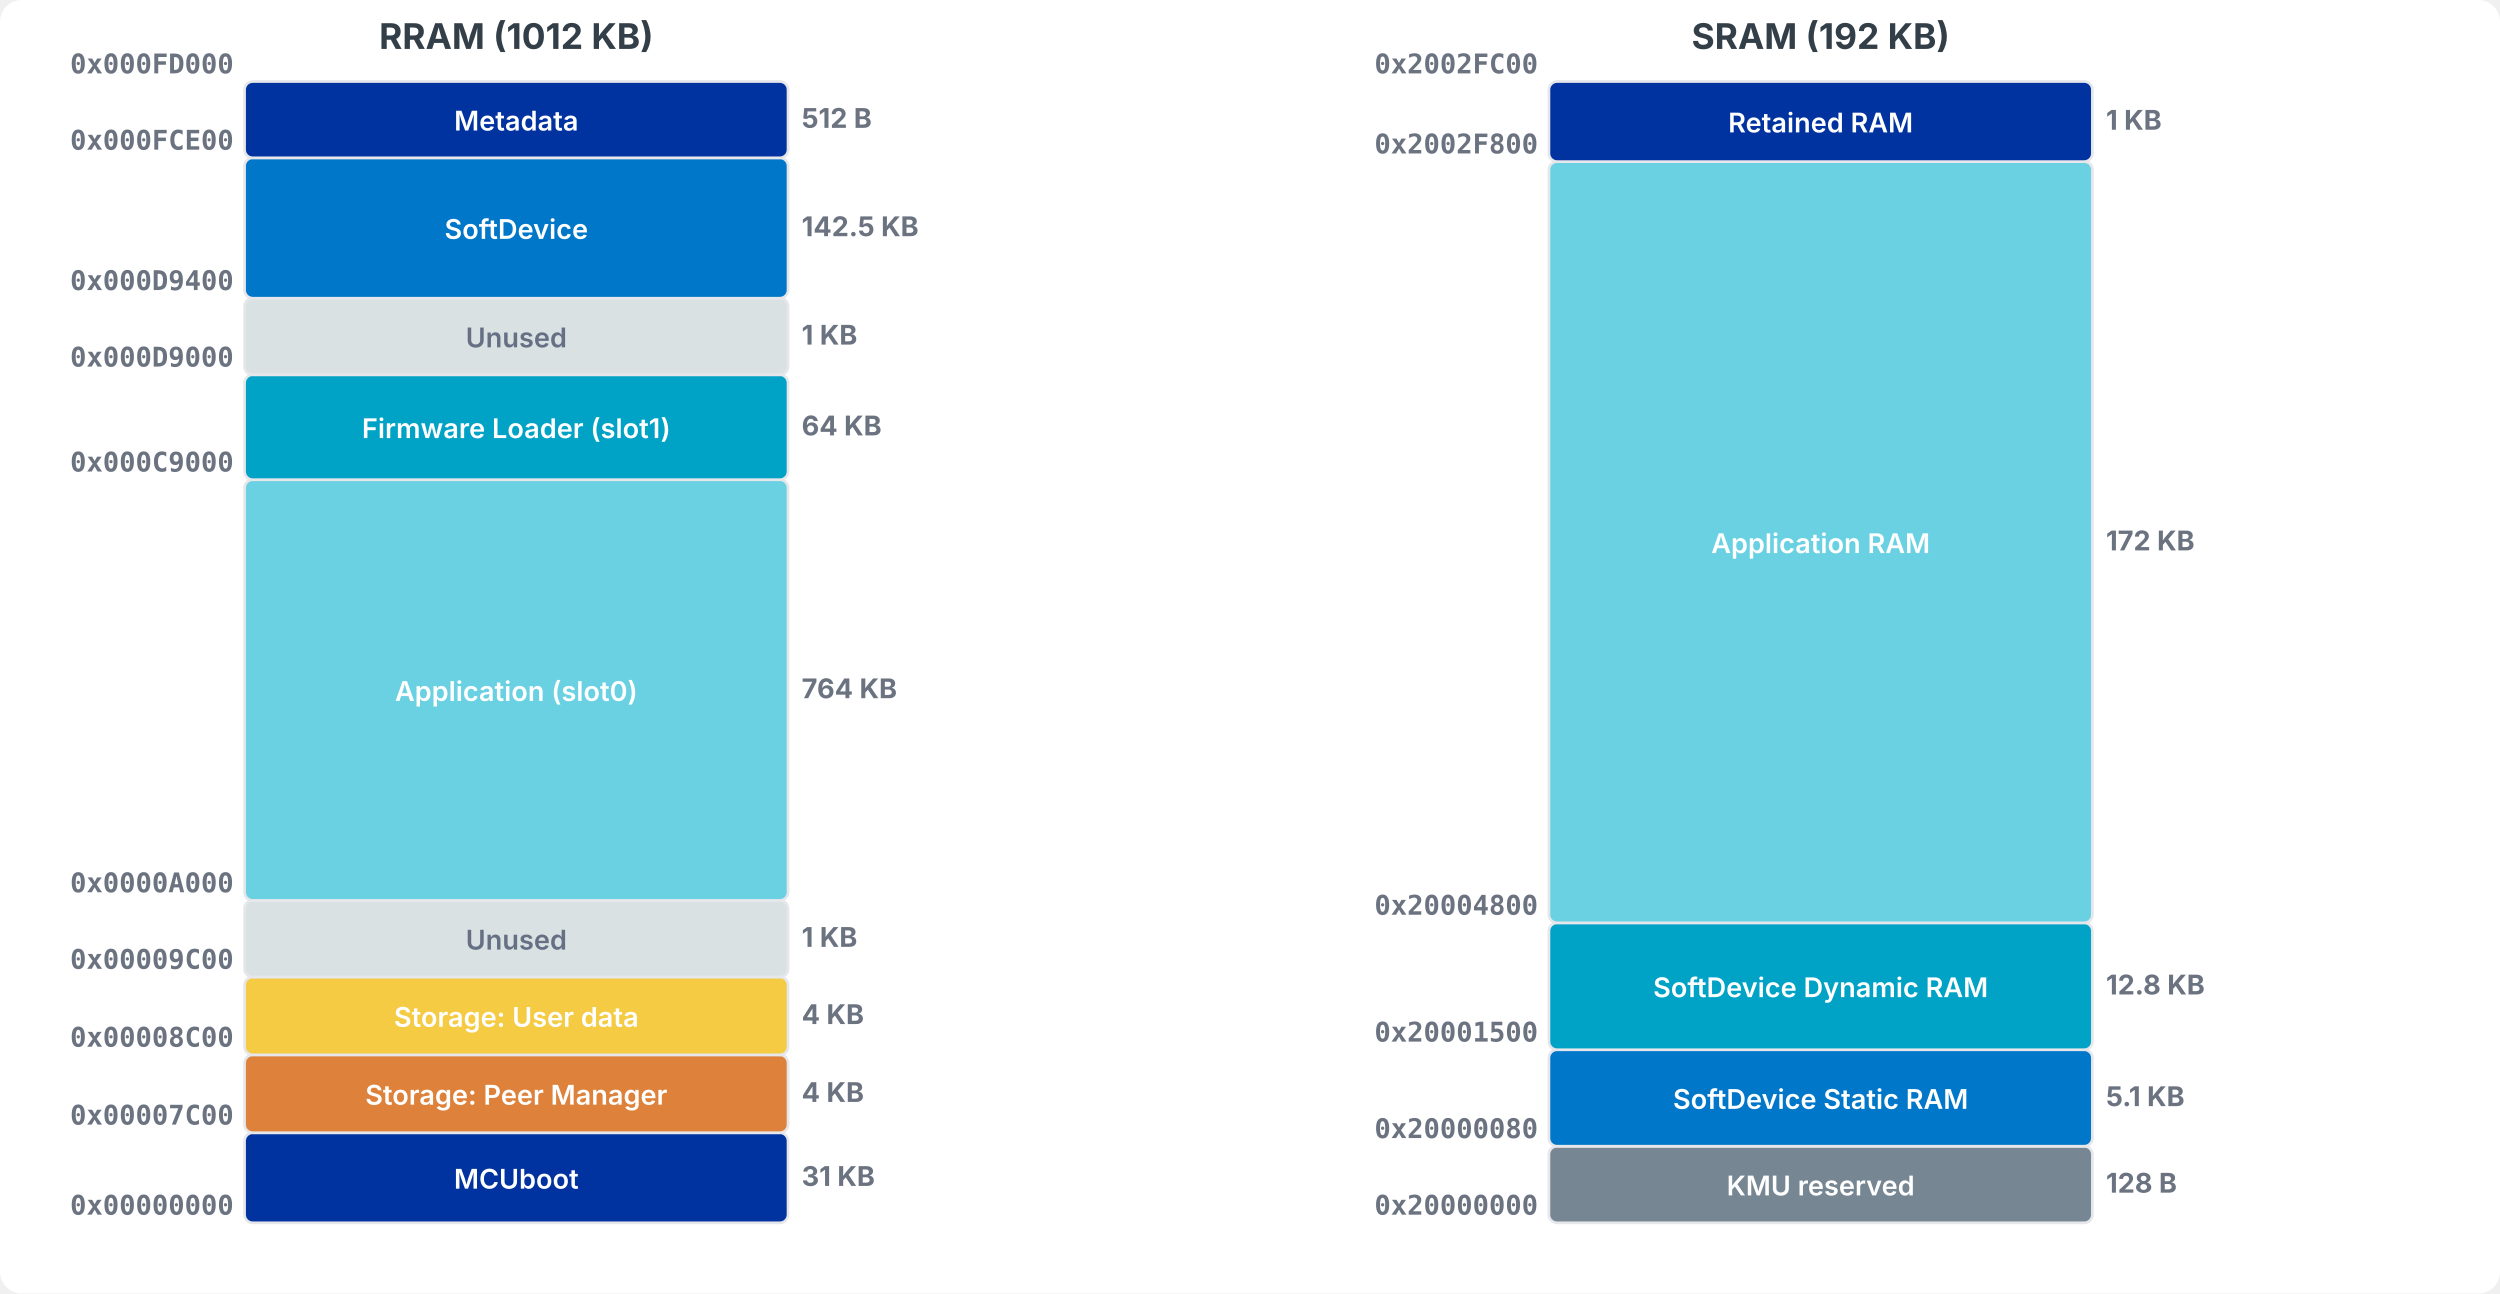
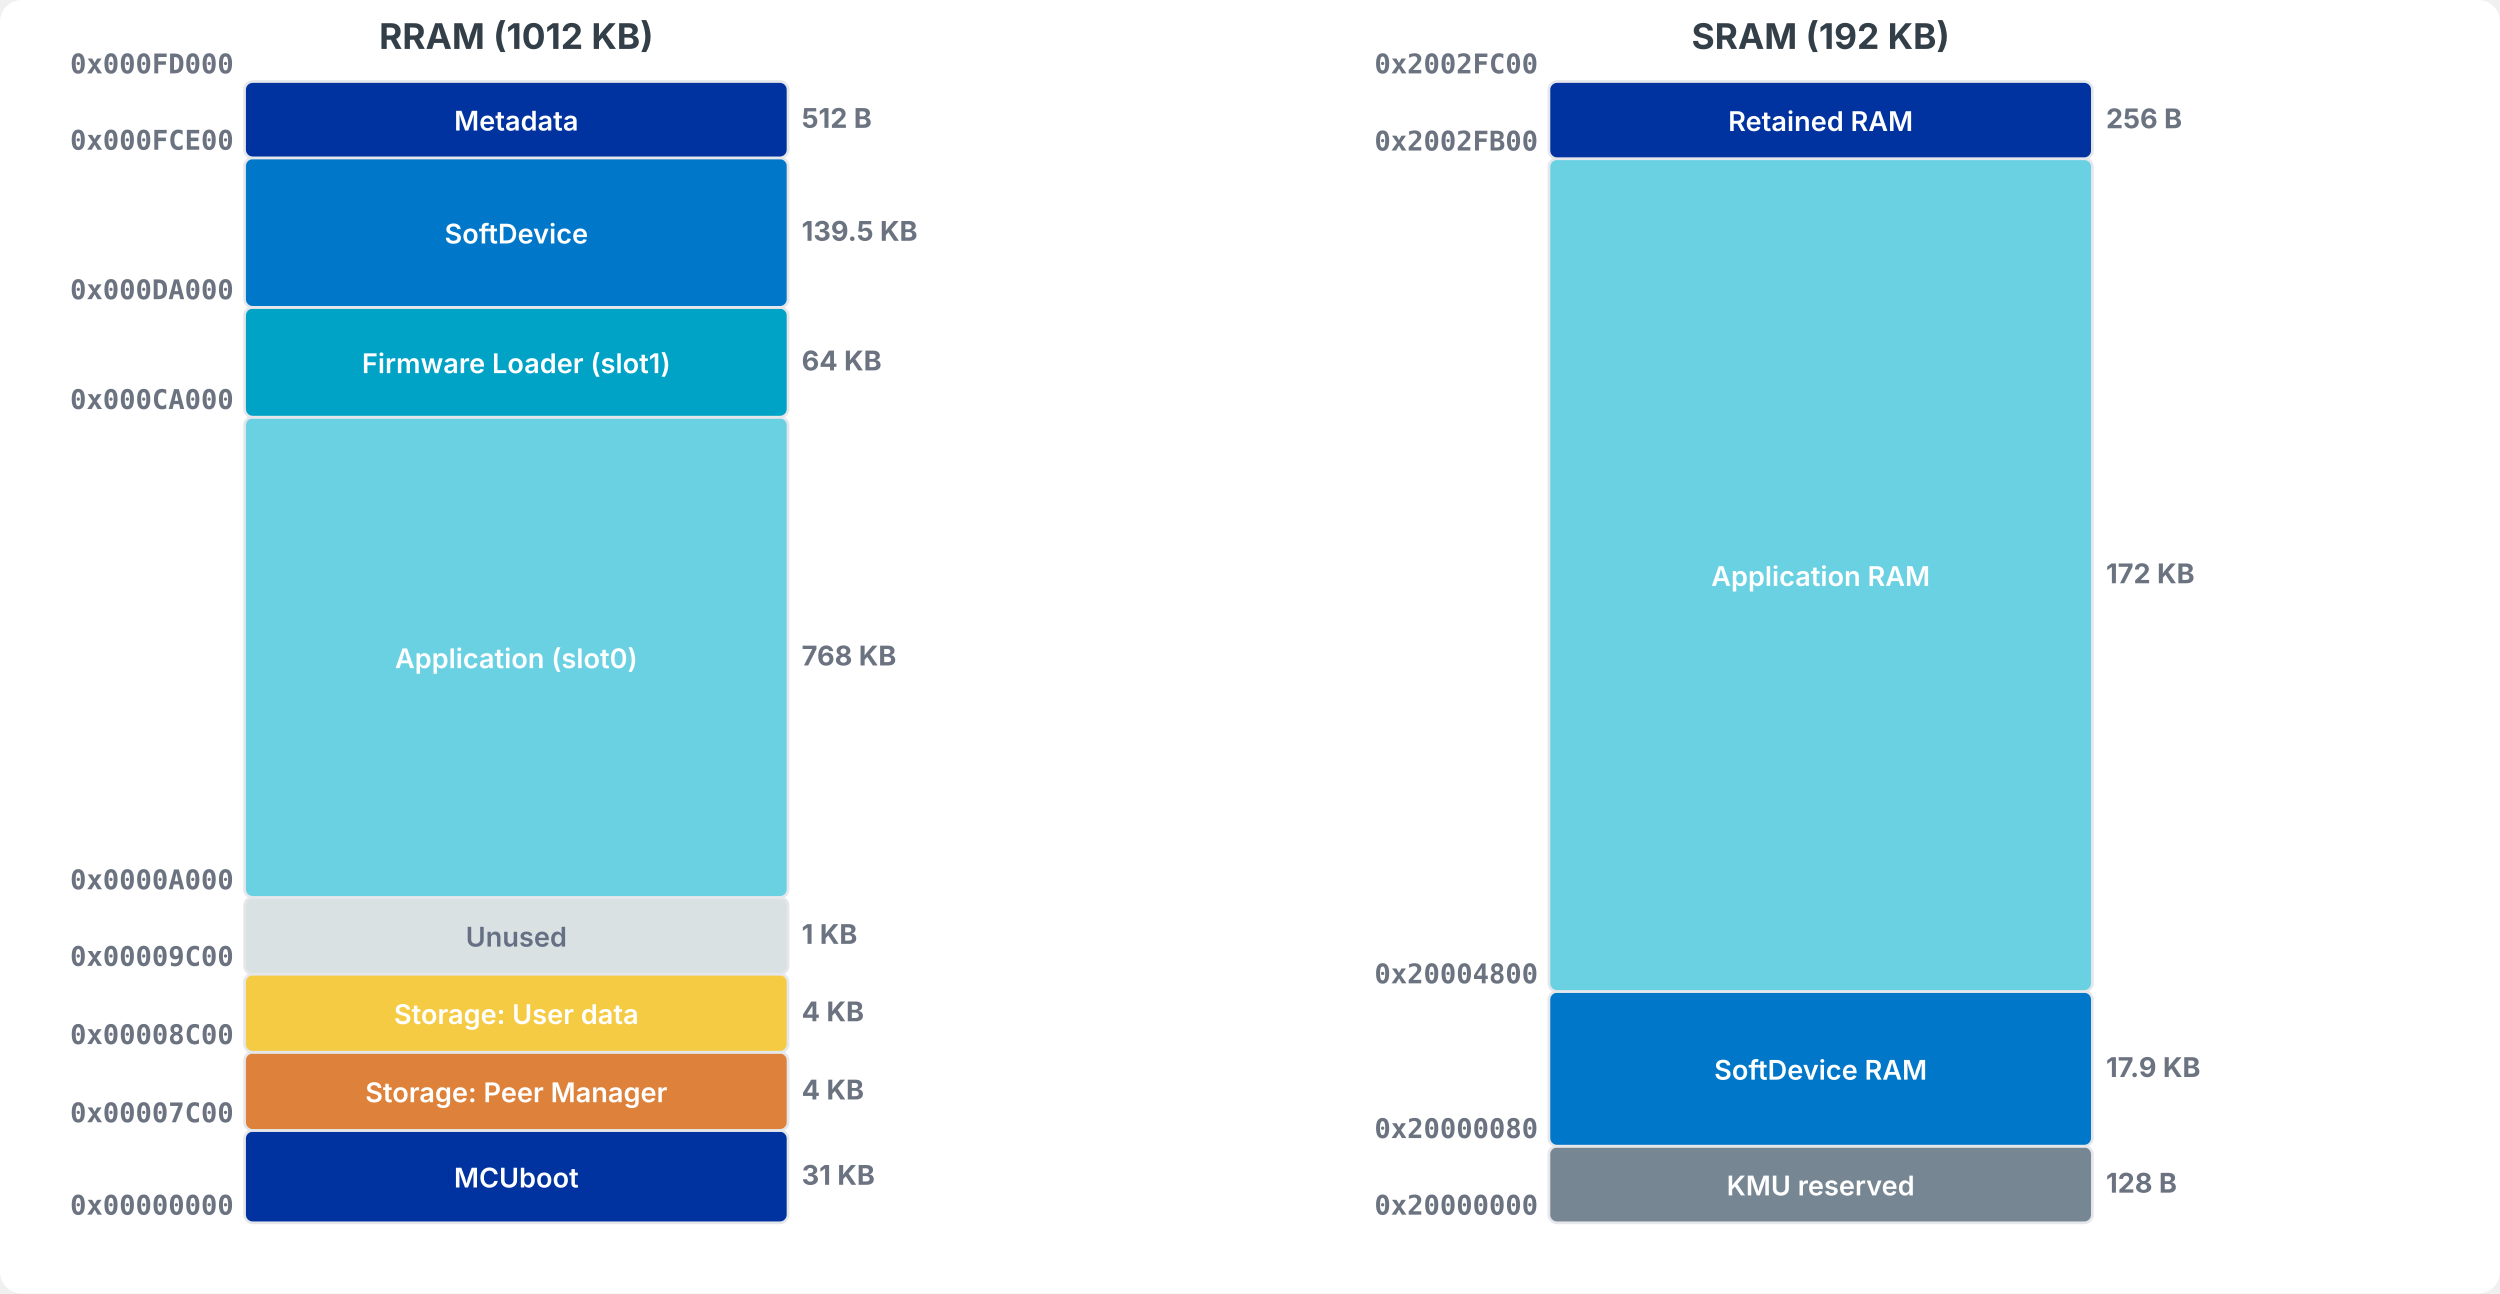
<svg xmlns="http://www.w3.org/2000/svg" viewBox="0 0 920 476" width="920" height="476" font-family="Inter, -apple-system, sans-serif">
  <rect width="100%" height="100%" fill="#ffffff" rx="8" />
  <text x="190.0" y="18" text-anchor="middle" font-size="13" font-weight="bold" fill="#333f48">RRAM (1012 KB)</text>
-   <rect x="90" y="416.854" width="200" height="33.146" fill="#0032a0" rx="3" stroke="#e5e7eb" stroke-width="1" />
-   <text x="190.0" y="437.427" text-anchor="middle" font-size="10" font-weight="600" fill="#fff">MCUboot</text>
+   <rect x="90" y="415.996" width="200" height="34.004" fill="#0032a0" rx="3" stroke="#e5e7eb" stroke-width="1" />
+   <text x="190.0" y="436.998" text-anchor="middle" font-size="10" font-weight="600" fill="#fff">MCUboot</text>
  <text x="86" y="447.0" text-anchor="end" font-size="10" font-weight="bold" font-family="monospace" fill="#6b7280">0x00000000</text>
-   <text x="295" y="436.427" text-anchor="start" font-size="10" font-weight="bold" fill="#6b7280">31 KB</text>
-   <rect x="90" y="388.19" width="200" height="28.664" fill="#de823b" rx="3" stroke="#e5e7eb" stroke-width="1" />
-   <text x="190.0" y="406.522" text-anchor="middle" font-size="10" font-weight="600" fill="#fff">Storage: Peer Manager</text>
-   <text x="86" y="413.854" text-anchor="end" font-size="10" font-weight="bold" font-family="monospace" fill="#6b7280">0x00007C00</text>
-   <text x="295" y="405.522" text-anchor="start" font-size="10" font-weight="bold" fill="#6b7280">4 KB</text>
-   <rect x="90" y="359.526" width="200" height="28.664" fill="#f4cb43" rx="3" stroke="#e5e7eb" stroke-width="1" />
-   <text x="190.0" y="377.858" text-anchor="middle" font-size="10" font-weight="600" fill="#fff">Storage: User data</text>
-   <text x="86" y="385.19" text-anchor="end" font-size="10" font-weight="bold" font-family="monospace" fill="#6b7280">0x00008C00</text>
-   <text x="295" y="376.858" text-anchor="start" font-size="10" font-weight="bold" fill="#6b7280">4 KB</text>
-   <rect x="90" y="331.36" width="200" height="28.166" fill="#d9e1e2" rx="3" stroke="#e5e7eb" stroke-width="1" />
-   <text x="190.0" y="349.443" text-anchor="middle" font-size="10" font-weight="600" fill="#667085">Unused</text>
-   <text x="86" y="356.526" text-anchor="end" font-size="10" font-weight="bold" font-family="monospace" fill="#6b7280">0x00009C00</text>
-   <text x="295" y="348.443" text-anchor="start" font-size="10" font-weight="bold" fill="#6b7280">1 KB</text>
-   <rect x="90" y="176.53" width="200" height="154.83" fill="#6ad1e3" rx="3" stroke="#e5e7eb" stroke-width="1" />
-   <text x="190.0" y="257.945" text-anchor="middle" font-size="10" font-weight="600" fill="#fff">Application (slot0)</text>
-   <text x="86" y="328.36" text-anchor="end" font-size="10" font-weight="bold" font-family="monospace" fill="#6b7280">0x0000A000</text>
-   <text x="295" y="256.945" text-anchor="start" font-size="10" font-weight="bold" fill="#6b7280">764 KB</text>
-   <rect x="90" y="137.905" width="200" height="38.625" fill="#00a2c6" rx="3" stroke="#e5e7eb" stroke-width="1" />
-   <text x="190.0" y="161.217" text-anchor="middle" font-size="10" font-weight="600" fill="#fff">Firmware Loader (slot1)</text>
-   <text x="86" y="173.53" text-anchor="end" font-size="10" font-weight="bold" font-family="monospace" fill="#6b7280">0x000C9000</text>
-   <text x="295" y="160.217" text-anchor="start" font-size="10" font-weight="bold" fill="#6b7280">64 KB</text>
-   <rect x="90" y="109.739" width="200" height="28.166" fill="#d9e1e2" rx="3" stroke="#e5e7eb" stroke-width="1" />
-   <text x="190.0" y="127.822" text-anchor="middle" font-size="10" font-weight="600" fill="#667085">Unused</text>
-   <text x="86" y="134.905" text-anchor="end" font-size="10" font-weight="bold" font-family="monospace" fill="#6b7280">0x000D9000</text>
-   <text x="295" y="126.822" text-anchor="start" font-size="10" font-weight="bold" fill="#6b7280">1 KB</text>
-   <rect x="90" y="58.083" width="200" height="51.656" fill="#0077c8" rx="3" stroke="#e5e7eb" stroke-width="1" />
-   <text x="190.0" y="87.911" text-anchor="middle" font-size="10" font-weight="600" fill="#fff">SoftDevice</text>
-   <text x="86" y="106.739" text-anchor="end" font-size="10" font-weight="bold" font-family="monospace" fill="#6b7280">0x000D9400</text>
-   <text x="295" y="86.911" text-anchor="start" font-size="10" font-weight="bold" fill="#6b7280">142.5 KB</text>
-   <rect x="90" y="30" width="200" height="28.083" fill="#0032a0" rx="3" stroke="#e5e7eb" stroke-width="1" />
-   <text x="190.0" y="48.042" text-anchor="middle" font-size="10" font-weight="600" fill="#fff">Metadata</text>
-   <text x="86" y="55.083" text-anchor="end" font-size="10" font-weight="bold" font-family="monospace" fill="#6b7280">0x000FCE00</text>
-   <text x="295" y="47.042" text-anchor="start" font-size="10" font-weight="bold" fill="#6b7280">512 B</text>
+   <text x="295" y="435.998" text-anchor="start" font-size="10" font-weight="bold" fill="#6b7280">31 KB</text>
+   <rect x="90" y="387.221" width="200" height="28.775" fill="#de823b" rx="3" stroke="#e5e7eb" stroke-width="1" />
+   <text x="190.0" y="405.609" text-anchor="middle" font-size="10" font-weight="600" fill="#fff">Storage: Peer Manager</text>
+   <text x="86" y="412.996" text-anchor="end" font-size="10" font-weight="bold" font-family="monospace" fill="#6b7280">0x00007C00</text>
+   <text x="295" y="404.609" text-anchor="start" font-size="10" font-weight="bold" fill="#6b7280">4 KB</text>
+   <rect x="90" y="358.447" width="200" height="28.775" fill="#f4cb43" rx="3" stroke="#e5e7eb" stroke-width="1" />
+   <text x="190.0" y="376.834" text-anchor="middle" font-size="10" font-weight="600" fill="#fff">Storage: User data</text>
+   <text x="86" y="384.221" text-anchor="end" font-size="10" font-weight="bold" font-family="monospace" fill="#6b7280">0x00008C00</text>
+   <text x="295" y="375.834" text-anchor="start" font-size="10" font-weight="bold" fill="#6b7280">4 KB</text>
+   <rect x="90" y="330.253" width="200" height="28.194" fill="#d9e1e2" rx="3" stroke="#e5e7eb" stroke-width="1" />
+   <text x="190.0" y="348.35" text-anchor="middle" font-size="10" font-weight="600" fill="#667085">Unused</text>
+   <text x="86" y="355.447" text-anchor="end" font-size="10" font-weight="bold" font-family="monospace" fill="#6b7280">0x00009C00</text>
+   <text x="295" y="347.35" text-anchor="start" font-size="10" font-weight="bold" fill="#6b7280">1 KB</text>
+   <rect x="90" y="153.51" width="200" height="176.743" fill="#6ad1e3" rx="3" stroke="#e5e7eb" stroke-width="1" />
+   <text x="190.0" y="245.881" text-anchor="middle" font-size="10" font-weight="600" fill="#fff">Application (slot0)</text>
+   <text x="86" y="327.253" text-anchor="end" font-size="10" font-weight="bold" font-family="monospace" fill="#6b7280">0x0000A000</text>
+   <text x="295" y="244.881" text-anchor="start" font-size="10" font-weight="bold" fill="#6b7280">768 KB</text>
+   <rect x="90" y="113.115" width="200" height="40.395" fill="#00a2c6" rx="3" stroke="#e5e7eb" stroke-width="1" />
+   <text x="190.0" y="137.312" text-anchor="middle" font-size="10" font-weight="600" fill="#fff">Firmware Loader (slot1)</text>
+   <text x="86" y="150.51" text-anchor="end" font-size="10" font-weight="bold" font-family="monospace" fill="#6b7280">0x000CA000</text>
+   <text x="295" y="136.312" text-anchor="start" font-size="10" font-weight="bold" fill="#6b7280">64 KB</text>
+   <rect x="90" y="58.097" width="200" height="55.018" fill="#0077c8" rx="3" stroke="#e5e7eb" stroke-width="1" />
+   <text x="190.0" y="89.606" text-anchor="middle" font-size="10" font-weight="600" fill="#fff">SoftDevice</text>
+   <text x="86" y="110.115" text-anchor="end" font-size="10" font-weight="bold" font-family="monospace" fill="#6b7280">0x000DA000</text>
+   <text x="295" y="88.606" text-anchor="start" font-size="10" font-weight="bold" fill="#6b7280">139.5 KB</text>
+   <rect x="90" y="30" width="200" height="28.097" fill="#0032a0" rx="3" stroke="#e5e7eb" stroke-width="1" />
+   <text x="190.0" y="48.048" text-anchor="middle" font-size="10" font-weight="600" fill="#fff">Metadata</text>
+   <text x="86" y="55.097" text-anchor="end" font-size="10" font-weight="bold" font-family="monospace" fill="#6b7280">0x000FCE00</text>
+   <text x="295" y="47.048" text-anchor="start" font-size="10" font-weight="bold" fill="#6b7280">512 B</text>
  <text x="86" y="27" text-anchor="end" font-size="10" font-weight="bold" font-family="monospace" fill="#6b7280">0x000FD000</text>
  <text x="670.0" y="18" text-anchor="middle" font-size="13" font-weight="bold" fill="#333f48">SRAM (192 KB)</text>
-   <rect x="570" y="421.817" width="200" height="28.183" fill="#768692" rx="3" stroke="#e5e7eb" stroke-width="1" />
-   <text x="670.0" y="439.908" text-anchor="middle" font-size="10" font-weight="600" fill="#fff">KMU reserved</text>
+   <rect x="570" y="421.798" width="200" height="28.202" fill="#768692" rx="3" stroke="#e5e7eb" stroke-width="1" />
+   <text x="670.0" y="439.899" text-anchor="middle" font-size="10" font-weight="600" fill="#fff">KMU reserved</text>
  <text x="566" y="447.0" text-anchor="end" font-size="10" font-weight="bold" font-family="monospace" fill="#6b7280">0x20000000</text>
-   <text x="775" y="438.908" text-anchor="start" font-size="10" font-weight="bold" fill="#6b7280">128 B</text>
-   <rect x="570" y="386.304" width="200" height="35.513" fill="#0077c8" rx="3" stroke="#e5e7eb" stroke-width="1" />
-   <text x="670.0" y="408.06" text-anchor="middle" font-size="10" font-weight="600" fill="#fff">SoftDevice Static RAM</text>
-   <text x="566" y="418.817" text-anchor="end" font-size="10" font-weight="bold" font-family="monospace" fill="#6b7280">0x20000080</text>
-   <text x="775" y="407.06" text-anchor="start" font-size="10" font-weight="bold" fill="#6b7280">5.1 KB</text>
-   <rect x="570" y="339.613" width="200" height="46.691" fill="#00a2c6" rx="3" stroke="#e5e7eb" stroke-width="1" />
-   <text x="670.0" y="366.958" text-anchor="middle" font-size="10" font-weight="600" fill="#fff">SoftDevice Dynamic RAM</text>
-   <text x="566" y="383.304" text-anchor="end" font-size="10" font-weight="bold" font-family="monospace" fill="#6b7280">0x20001500</text>
-   <text x="775" y="365.958" text-anchor="start" font-size="10" font-weight="bold" fill="#6b7280">12.8 KB</text>
-   <rect x="570" y="59.466" width="200" height="280.147" fill="#6ad1e3" rx="3" stroke="#e5e7eb" stroke-width="1" />
-   <text x="670.0" y="203.539" text-anchor="middle" font-size="10" font-weight="600" fill="#fff">Application RAM</text>
-   <text x="566" y="336.613" text-anchor="end" font-size="10" font-weight="bold" font-family="monospace" fill="#6b7280">0x20004800</text>
-   <text x="775" y="202.539" text-anchor="start" font-size="10" font-weight="bold" fill="#6b7280">172 KB</text>
-   <rect x="570" y="30" width="200" height="29.466" fill="#0032a0" rx="3" stroke="#e5e7eb" stroke-width="1" />
-   <text x="670.0" y="48.733" text-anchor="middle" font-size="10" font-weight="600" fill="#fff">Retained RAM</text>
-   <text x="566" y="56.466" text-anchor="end" font-size="10" font-weight="bold" font-family="monospace" fill="#6b7280">0x2002F800</text>
-   <text x="775" y="47.733" text-anchor="start" font-size="10" font-weight="bold" fill="#6b7280">1 KB</text>
+   <text x="775" y="438.899" text-anchor="start" font-size="10" font-weight="bold" fill="#6b7280">128 B</text>
+   <rect x="570" y="364.859" width="200" height="56.938" fill="#0077c8" rx="3" stroke="#e5e7eb" stroke-width="1" />
+   <text x="670.0" y="397.329" text-anchor="middle" font-size="10" font-weight="600" fill="#fff">SoftDevice RAM</text>
+   <text x="566" y="418.798" text-anchor="end" font-size="10" font-weight="bold" font-family="monospace" fill="#6b7280">0x20000080</text>
+   <text x="775" y="396.329" text-anchor="start" font-size="10" font-weight="bold" fill="#6b7280">17.9 KB</text>
+   <rect x="570" y="58.405" width="200" height="306.455" fill="#6ad1e3" rx="3" stroke="#e5e7eb" stroke-width="1" />
+   <text x="670.0" y="215.632" text-anchor="middle" font-size="10" font-weight="600" fill="#fff">Application RAM</text>
+   <text x="566" y="361.859" text-anchor="end" font-size="10" font-weight="bold" font-family="monospace" fill="#6b7280">0x20004800</text>
+   <text x="775" y="214.632" text-anchor="start" font-size="10" font-weight="bold" fill="#6b7280">172 KB</text>
+   <rect x="570" y="30" width="200" height="28.405" fill="#0032a0" rx="3" stroke="#e5e7eb" stroke-width="1" />
+   <text x="670.0" y="48.202" text-anchor="middle" font-size="10" font-weight="600" fill="#fff">Retained RAM</text>
+   <text x="566" y="55.405" text-anchor="end" font-size="10" font-weight="bold" font-family="monospace" fill="#6b7280">0x2002FB00</text>
+   <text x="775" y="47.202" text-anchor="start" font-size="10" font-weight="bold" fill="#6b7280">256 B</text>
  <text x="566" y="27" text-anchor="end" font-size="10" font-weight="bold" font-family="monospace" fill="#6b7280">0x2002FC00</text>
</svg>
